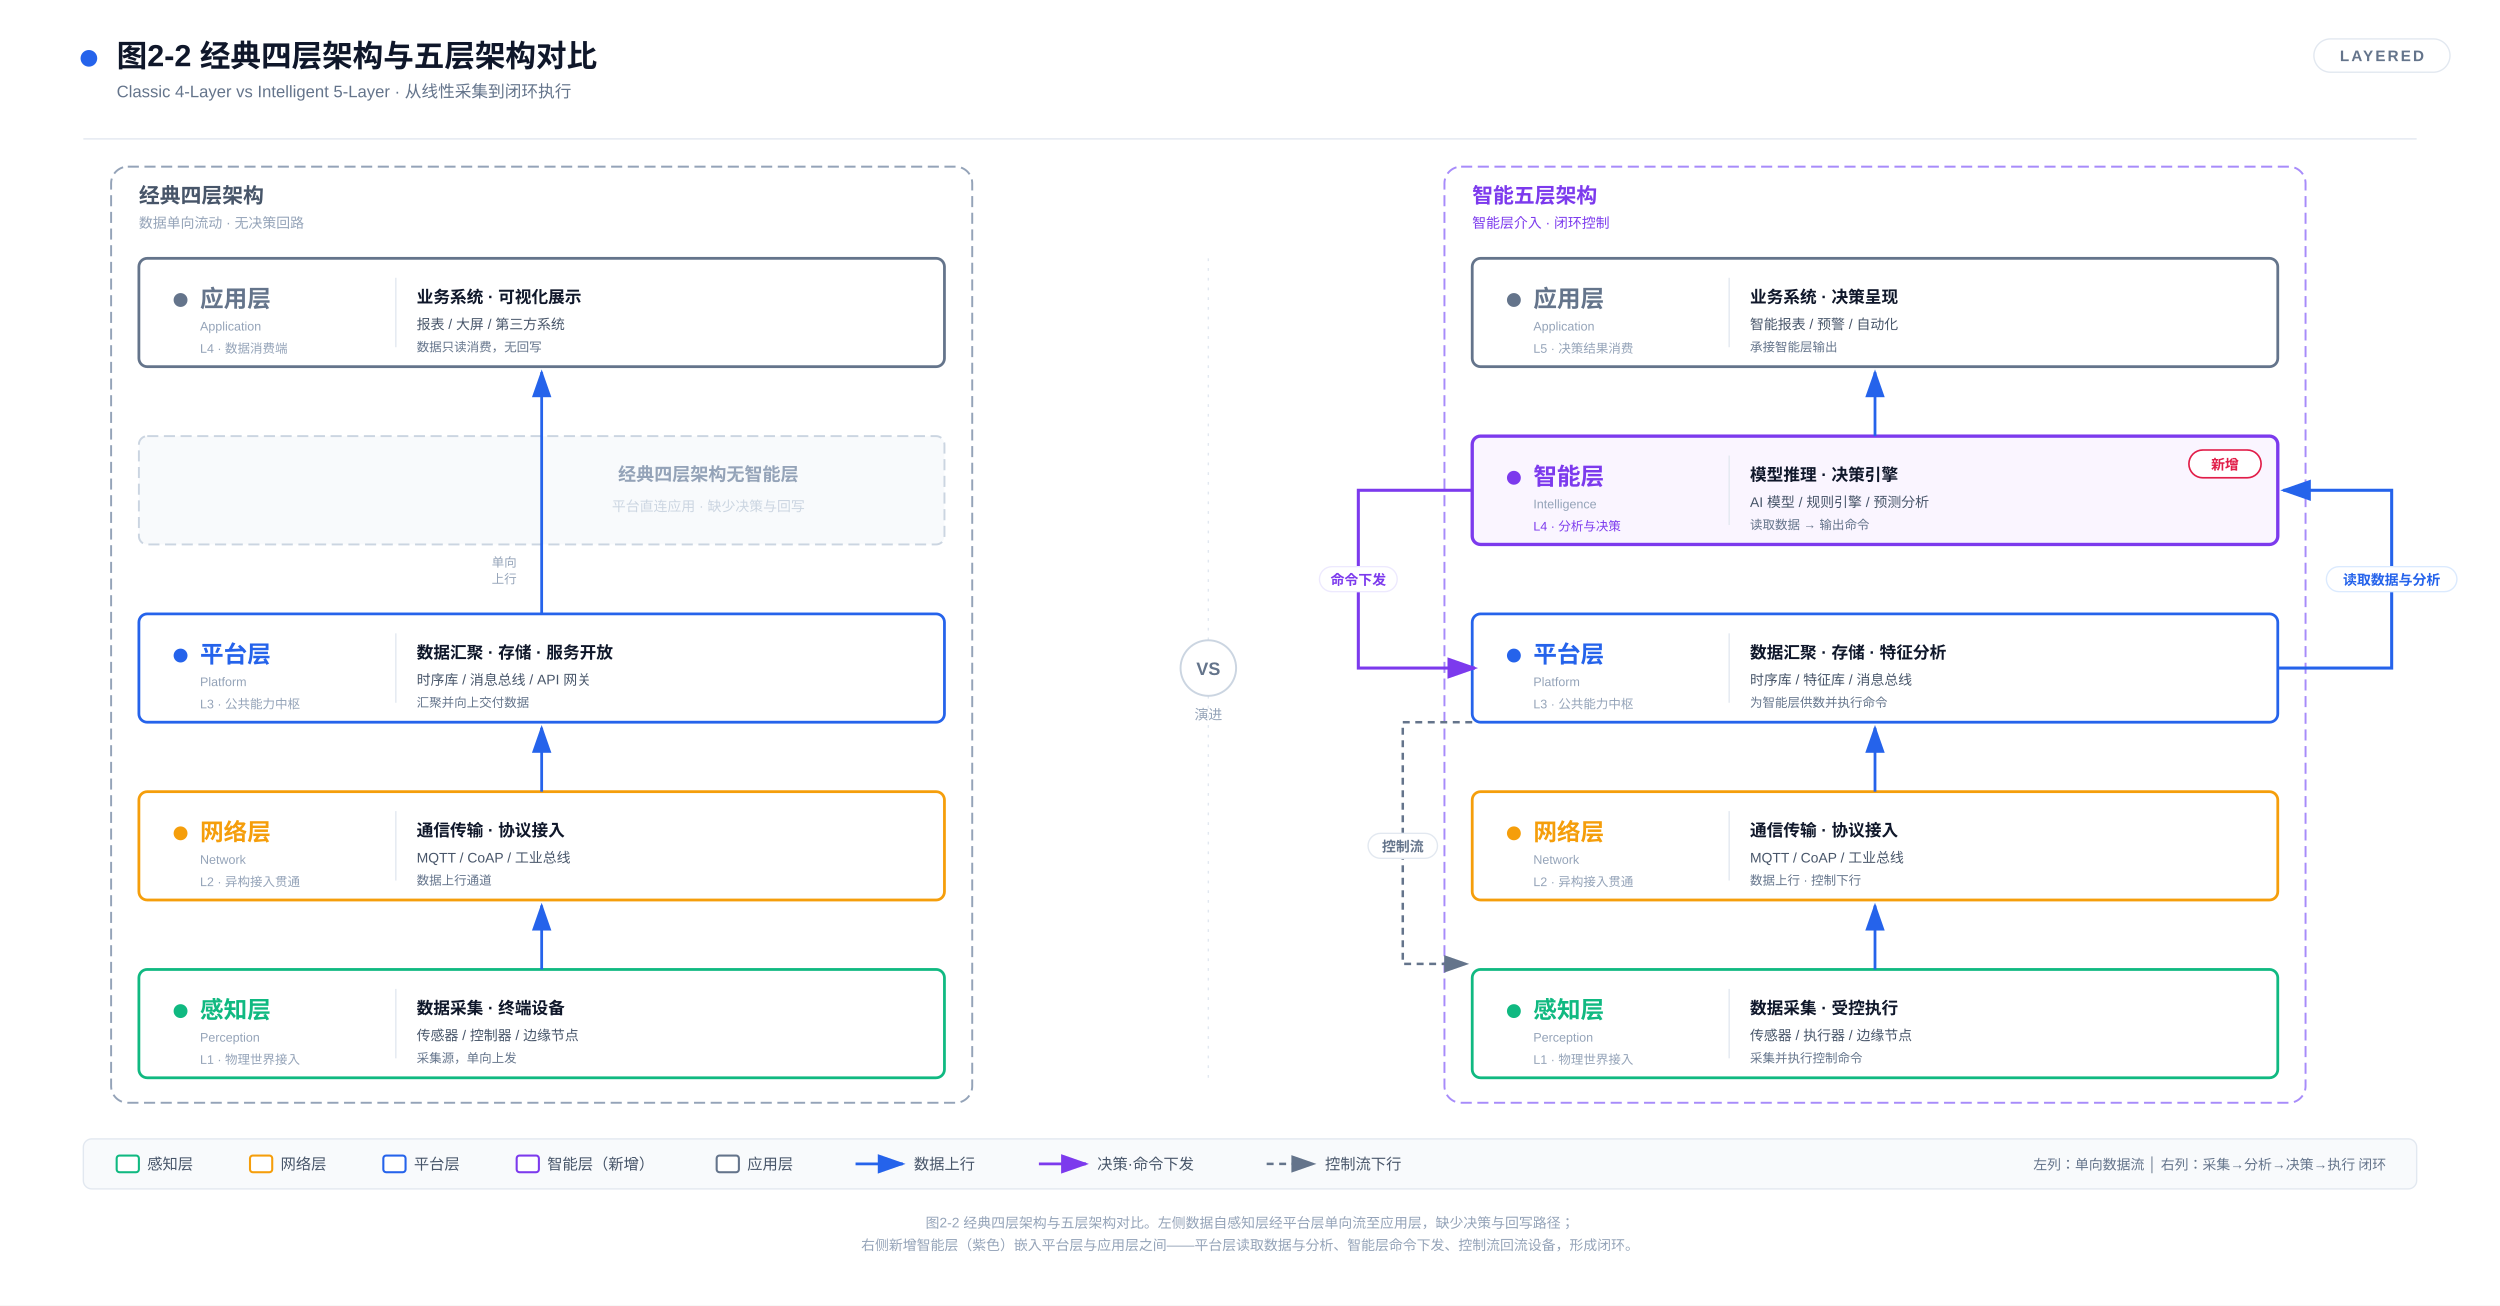
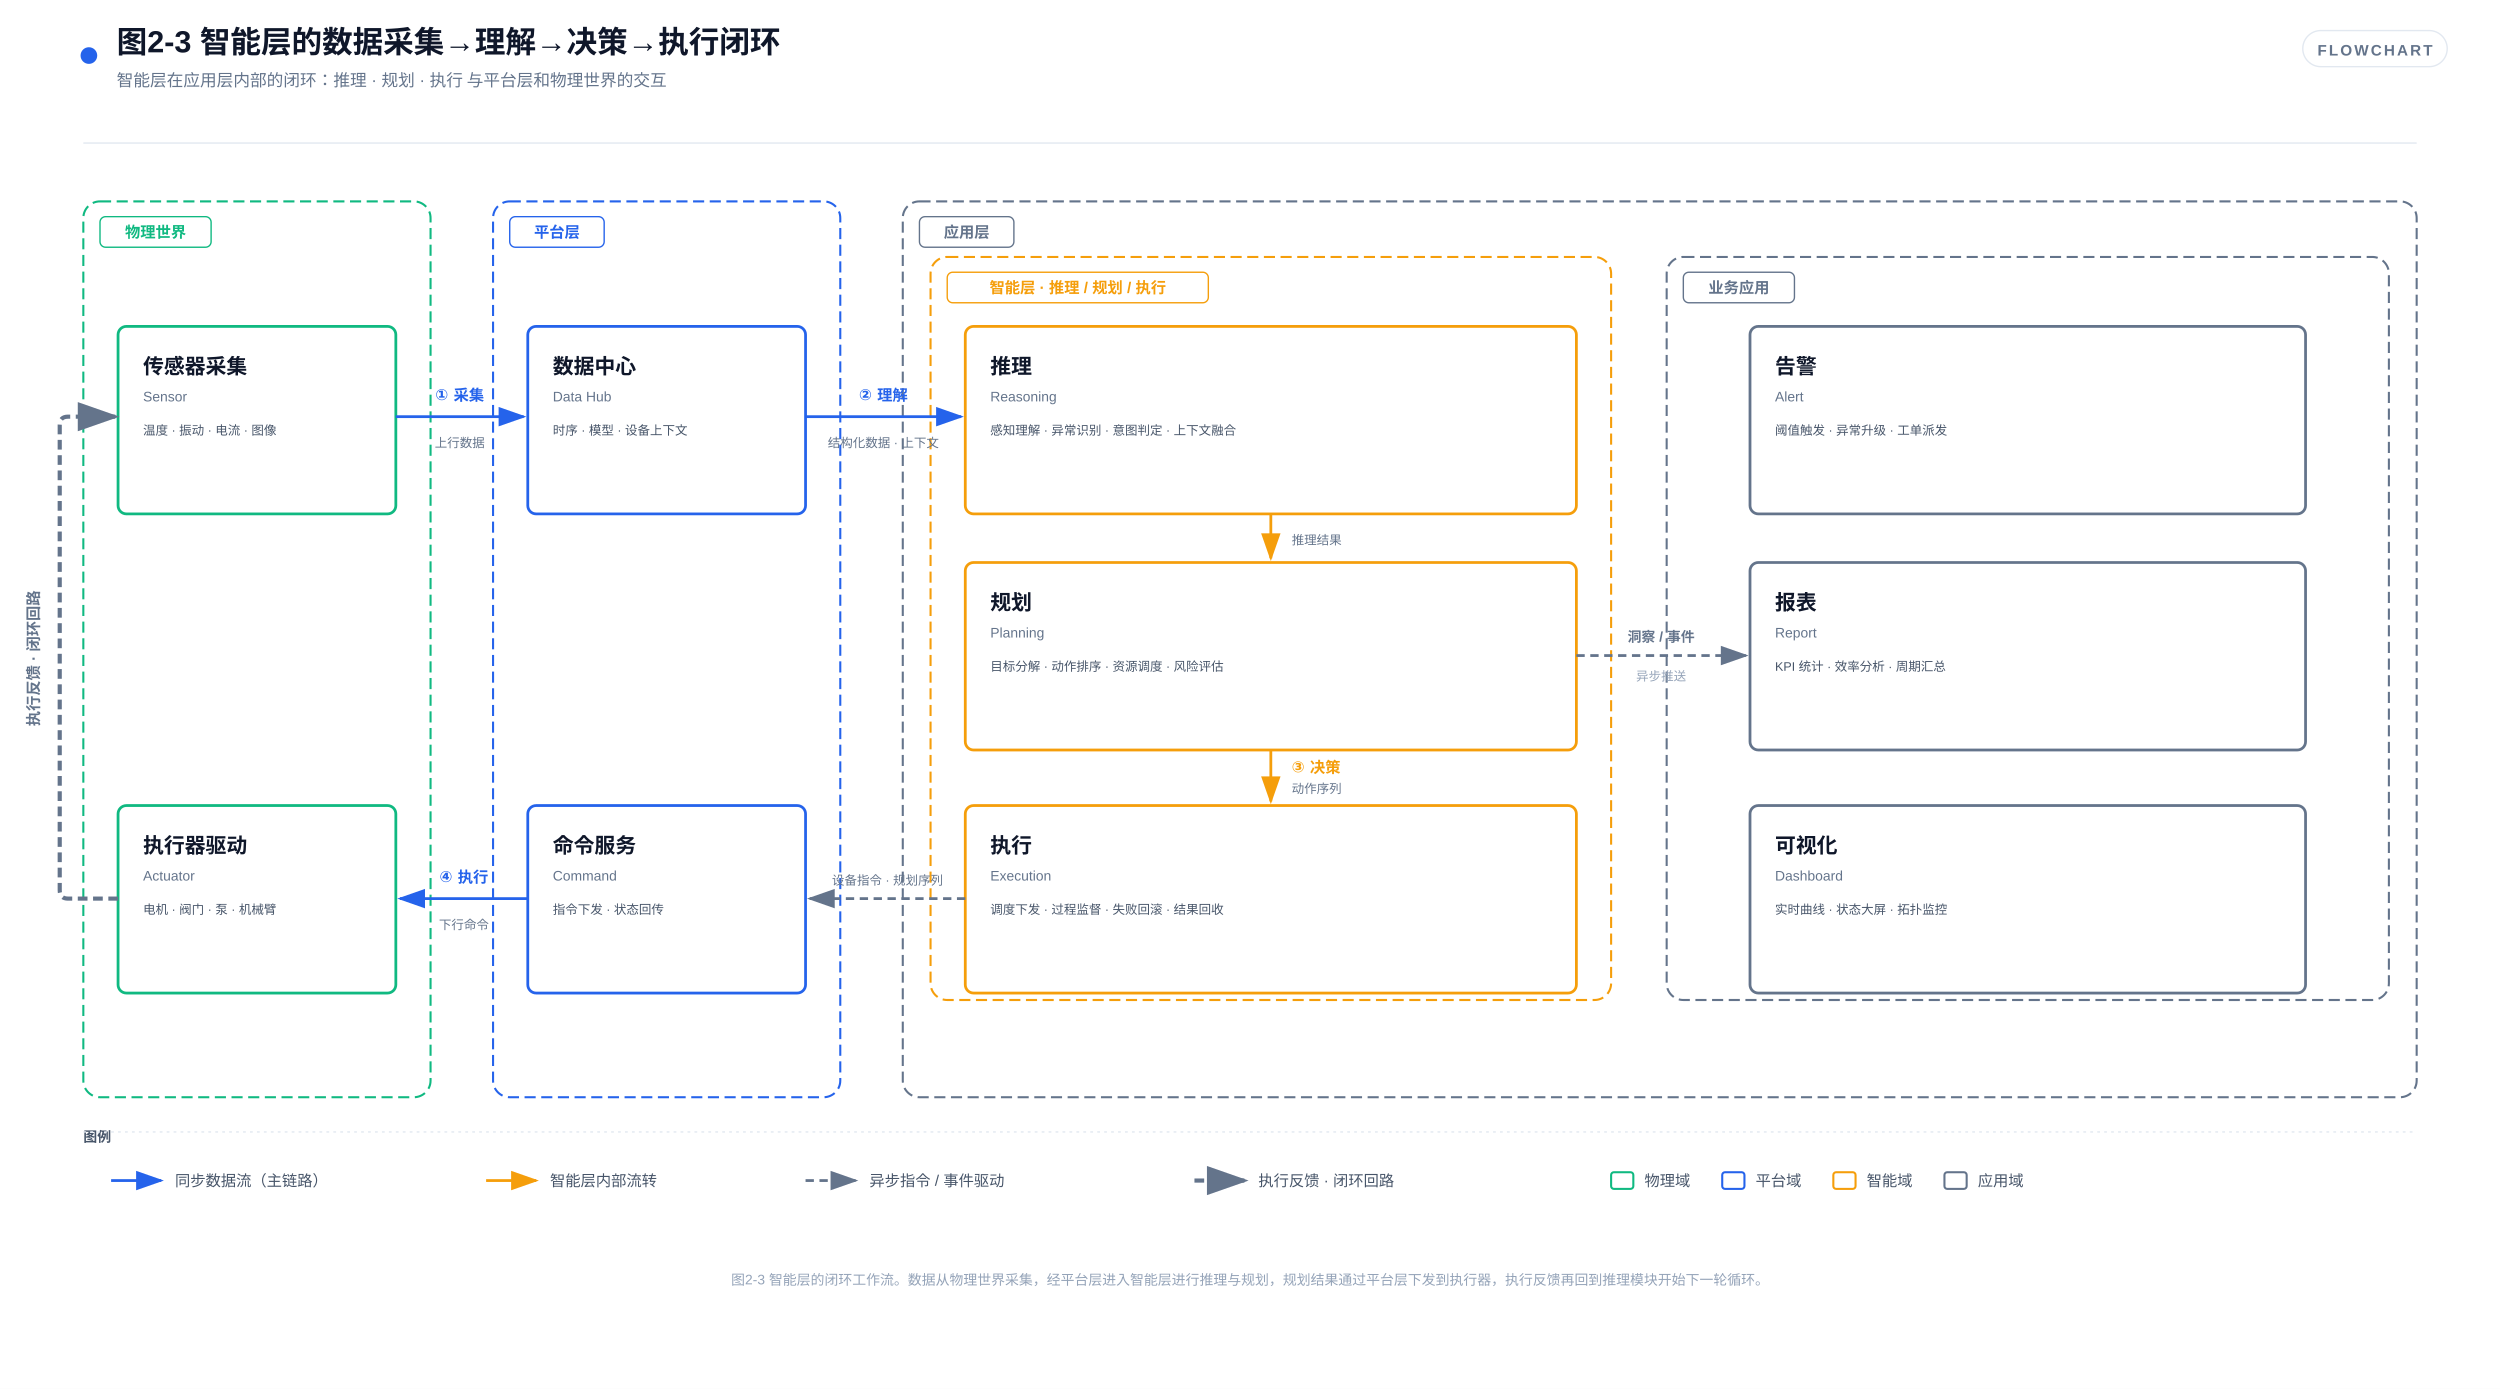
- <svg xmlns="http://www.w3.org/2000/svg" width="1800" height="940" viewBox="0 0 1800 940" data-style="architecture-diagram-wireframe-white" font-family="'JetBrains Mono','PingFang SC','Microsoft YaHei',Arial,sans-serif">
+ <svg xmlns="http://www.w3.org/2000/svg" viewBox="0 0 1800 1000" width="1800" height="1000" data-style="architecture-diagram-wireframe-white" font-family="'JetBrains Mono','PingFang SC','Microsoft YaHei',Arial,sans-serif">
  <defs>
    <marker id="ah-blue" markerWidth="10" markerHeight="7" refX="9" refY="3.5" orient="auto">
      <polygon points="0 0,10 3.5,0 7" fill="#2563EB" />
    </marker>
    <marker id="ah-gray" markerWidth="10" markerHeight="7" refX="9" refY="3.5" orient="auto">
      <polygon points="0 0,10 3.5,0 7" fill="#64748B" />
    </marker>
+     <marker id="ah-orange" markerWidth="10" markerHeight="7" refX="9" refY="3.5" orient="auto">
+       <polygon points="0 0,10 3.5,0 7" fill="#F59E0B" />
+     </marker>
    <marker id="ah-green" markerWidth="10" markerHeight="7" refX="9" refY="3.5" orient="auto">
      <polygon points="0 0,10 3.5,0 7" fill="#10B981" />
    </marker>
-     <marker id="ah-orange" markerWidth="10" markerHeight="7" refX="9" refY="3.5" orient="auto">
-       <polygon points="0 0,10 3.5,0 7" fill="#F59E0B" />
-     </marker>
-     <marker id="ah-purple" markerWidth="10" markerHeight="7" refX="9" refY="3.5" orient="auto">
-       <polygon points="0 0,10 3.5,0 7" fill="#7C3AED" />
-     </marker>
  </defs>
-   <rect x="0" y="0" width="1800" height="940" fill="#FFFFFF" />
+   <rect x="0" y="0" width="1800" height="1000" fill="#FFFFFF" />
  <g id="title">
-     <circle cx="64" cy="42" r="6" fill="#2563EB" />
-     <text x="84" y="48" font-size="22" font-weight="700" fill="#0F172A">图2-2 经典四层架构与五层架构对比</text>
-     <text x="84" y="70" font-size="12" fill="#64748B">Classic 4-Layer vs Intelligent 5-Layer · 从线性采集到闭环执行</text>
-     <rect x="1666" y="28" width="98" height="24" rx="12" fill="#FFFFFF" stroke="#E2E8F0" stroke-width="1" />
-     <text x="1715" y="44" font-size="11" font-weight="600" fill="#64748B" text-anchor="middle" letter-spacing="1.5">LAYERED</text>
-     <line x1="60" y1="100" x2="1740" y2="100" stroke="#E2E8F0" stroke-width="1" />
+     <circle cx="64" cy="40" r="6" fill="#2563EB" />
+     <text x="84" y="38" font-size="22" font-weight="700" fill="#0F172A">图2-3 智能层的数据采集→理解→决策→执行闭环</text>
+     <text x="84" y="62" font-size="12" fill="#64748B">智能层在应用层内部的闭环：推理 · 规划 · 执行 与平台层和物理世界的交互</text>
+     <rect x="1658" y="22" width="104" height="26" rx="13" fill="#FFFFFF" stroke="#E2E8F0" stroke-width="1" />
+     <text x="1710" y="40" font-size="11" font-weight="700" fill="#64748B" text-anchor="middle" letter-spacing="1.5">FLOWCHART</text>
+     <line x1="60" y1="103" x2="1740" y2="103" stroke="#E2E8F0" stroke-width="1" />
  </g>
-   <g id="boundaries">
-     <rect x="80" y="120" width="620" height="674" rx="12" fill="none" stroke="#94A3B8" stroke-width="1.4" stroke-dasharray="8 4" />
-     <text x="100" y="146" font-size="15" font-weight="700" fill="#475569">经典四层架构</text>
-     <text x="100" y="164" font-size="10" fill="#94A3B8">数据单向流动 · 无决策回路</text>
-     <rect x="1040" y="120" width="620" height="674" rx="12" fill="none" stroke="#A78BFA" stroke-width="1.4" stroke-dasharray="8 4" />
-     <text x="1060" y="146" font-size="15" font-weight="700" fill="#7C3AED">智能五层架构</text>
-     <text x="1060" y="164" font-size="10" fill="#7C3AED">智能层介入 · 闭环控制</text>
+   <g id="regions" fill="none" stroke-width="1.5">
+     <rect x="60" y="145" width="250" height="645" rx="12" stroke="#10B981" stroke-dasharray="8 4" />
+     <rect x="355" y="145" width="250" height="645" rx="12" stroke="#2563EB" stroke-dasharray="8 4" />
+     <rect x="650" y="145" width="1090" height="645" rx="12" stroke="#64748B" stroke-dasharray="8 4" />
+     <rect x="670" y="185" width="490" height="535" rx="12" stroke="#F59E0B" stroke-dasharray="8 4" />
+     <rect x="1200" y="185" width="520" height="535" rx="12" stroke="#64748B" stroke-dasharray="8 4" />
  </g>
-   <g id="col-left">
-     <rect x="100" y="186" width="580" height="78" rx="6" fill="#FFFFFF" stroke="#64748B" stroke-width="2" />
-     <circle cx="130" cy="216" r="5" fill="#64748B" />
-     <text x="144" y="221" font-size="17" font-weight="700" fill="#64748B">应用层</text>
-     <text x="144" y="238" font-size="9" fill="#94A3B8">Application</text>
-     <text x="144" y="254" font-size="9" fill="#94A3B8">L4 · 数据消费端</text>
-     <line x1="285" y1="200" x2="285" y2="250" stroke="#E2E8F0" stroke-width="1" />
-     <text x="300" y="218" font-size="12" font-weight="600" fill="#0F172A">业务系统 · 可视化展示</text>
-     <text x="300" y="237" font-size="10" fill="#475569">报表 / 大屏 / 第三方系统</text>
-     <text x="300" y="253" font-size="9" fill="#64748B">数据只读消费，无回写</text>
-     <rect x="100" y="314" width="580" height="78" rx="6" fill="#F8FAFC" stroke="#CBD5E1" stroke-width="1.4" stroke-dasharray="8 4" />
-     <text x="510" y="346" font-size="13" font-weight="600" fill="#94A3B8" text-anchor="middle">经典四层架构无智能层</text>
-     <text x="510" y="368" font-size="10" fill="#CBD5E1" text-anchor="middle">平台直连应用 · 缺少决策与回写</text>
-     <rect x="100" y="442" width="580" height="78" rx="6" fill="#FFFFFF" stroke="#2563EB" stroke-width="2" />
-     <circle cx="130" cy="472" r="5" fill="#2563EB" />
-     <text x="144" y="477" font-size="17" font-weight="700" fill="#2563EB">平台层</text>
-     <text x="144" y="494" font-size="9" fill="#94A3B8">Platform</text>
-     <text x="144" y="510" font-size="9" fill="#94A3B8">L3 · 公共能力中枢</text>
-     <line x1="285" y1="456" x2="285" y2="506" stroke="#E2E8F0" stroke-width="1" />
-     <text x="300" y="474" font-size="12" font-weight="600" fill="#0F172A">数据汇聚 · 存储 · 服务开放</text>
-     <text x="300" y="493" font-size="10" fill="#475569">时序库 / 消息总线 / API 网关</text>
-     <text x="300" y="509" font-size="9" fill="#64748B">汇聚并向上交付数据</text>
-     <rect x="100" y="570" width="580" height="78" rx="6" fill="#FFFFFF" stroke="#F59E0B" stroke-width="2" />
-     <circle cx="130" cy="600" r="5" fill="#F59E0B" />
-     <text x="144" y="605" font-size="17" font-weight="700" fill="#F59E0B">网络层</text>
-     <text x="144" y="622" font-size="9" fill="#94A3B8">Network</text>
-     <text x="144" y="638" font-size="9" fill="#94A3B8">L2 · 异构接入贯通</text>
-     <line x1="285" y1="584" x2="285" y2="634" stroke="#E2E8F0" stroke-width="1" />
-     <text x="300" y="602" font-size="12" font-weight="600" fill="#0F172A">通信传输 · 协议接入</text>
-     <text x="300" y="621" font-size="10" fill="#475569">MQTT / CoAP / 工业总线</text>
-     <text x="300" y="637" font-size="9" fill="#64748B">数据上行通道</text>
-     <rect x="100" y="698" width="580" height="78" rx="6" fill="#FFFFFF" stroke="#10B981" stroke-width="2" />
-     <circle cx="130" cy="728" r="5" fill="#10B981" />
-     <text x="144" y="733" font-size="17" font-weight="700" fill="#10B981">感知层</text>
-     <text x="144" y="750" font-size="9" fill="#94A3B8">Perception</text>
-     <text x="144" y="766" font-size="9" fill="#94A3B8">L1 · 物理世界接入</text>
-     <line x1="285" y1="712" x2="285" y2="762" stroke="#E2E8F0" stroke-width="1" />
-     <text x="300" y="730" font-size="12" font-weight="600" fill="#0F172A">数据采集 · 终端设备</text>
-     <text x="300" y="749" font-size="10" fill="#475569">传感器 / 控制器 / 边缘节点</text>
-     <text x="300" y="765" font-size="9" fill="#64748B">采集源，单向上发</text>
+   <g id="region-labels" font-size="11" font-weight="700">
+     <rect x="72" y="156" width="80" height="22" rx="4" fill="#FFFFFF" stroke="#10B981" stroke-width="1" />
+     <text x="112" y="171" fill="#10B981" text-anchor="middle">物理世界</text>
+     <rect x="367" y="156" width="68" height="22" rx="4" fill="#FFFFFF" stroke="#2563EB" stroke-width="1" />
+     <text x="401" y="171" fill="#2563EB" text-anchor="middle">平台层</text>
+     <rect x="662" y="156" width="68" height="22" rx="4" fill="#FFFFFF" stroke="#64748B" stroke-width="1" />
+     <text x="696" y="171" fill="#64748B" text-anchor="middle">应用层</text>
+     <rect x="682" y="196" width="188" height="22" rx="4" fill="#FFFFFF" stroke="#F59E0B" stroke-width="1" />
+     <text x="776" y="211" fill="#F59E0B" text-anchor="middle">智能层 · 推理 / 规划 / 执行</text>
+     <rect x="1212" y="196" width="80" height="22" rx="4" fill="#FFFFFF" stroke="#64748B" stroke-width="1" />
+     <text x="1252" y="211" fill="#64748B" text-anchor="middle">业务应用</text>
  </g>
-   <g id="col-right">
-     <rect x="1060" y="186" width="580" height="78" rx="6" fill="#FFFFFF" stroke="#64748B" stroke-width="2" />
-     <circle cx="1090" cy="216" r="5" fill="#64748B" />
-     <text x="1104" y="221" font-size="17" font-weight="700" fill="#64748B">应用层</text>
-     <text x="1104" y="238" font-size="9" fill="#94A3B8">Application</text>
-     <text x="1104" y="254" font-size="9" fill="#94A3B8">L5 · 决策结果消费</text>
-     <line x1="1245" y1="200" x2="1245" y2="250" stroke="#E2E8F0" stroke-width="1" />
-     <text x="1260" y="218" font-size="12" font-weight="600" fill="#0F172A">业务系统 · 决策呈现</text>
-     <text x="1260" y="237" font-size="10" fill="#475569">智能报表 / 预警 / 自动化</text>
-     <text x="1260" y="253" font-size="9" fill="#64748B">承接智能层输出</text>
-     <rect x="1060" y="314" width="580" height="78" rx="6" fill="#FAF5FF" stroke="#7C3AED" stroke-width="2.4" />
-     <circle cx="1090" cy="344" r="5" fill="#7C3AED" />
-     <text x="1104" y="349" font-size="17" font-weight="700" fill="#7C3AED">智能层</text>
-     <text x="1104" y="366" font-size="9" fill="#94A3B8">Intelligence</text>
-     <text x="1104" y="382" font-size="9" fill="#7C3AED">L4 · 分析与决策</text>
-     <line x1="1245" y1="328" x2="1245" y2="378" stroke="#E2E8F0" stroke-width="1" />
-     <text x="1260" y="346" font-size="12" font-weight="600" fill="#0F172A">模型推理 · 决策引擎</text>
-     <text x="1260" y="365" font-size="10" fill="#475569">AI 模型 / 规则引擎 / 预测分析</text>
-     <text x="1260" y="381" font-size="9" fill="#64748B">读取数据 → 输出命令</text>
-     <rect x="1576" y="324" width="52" height="20" rx="10" fill="#FFFFFF" stroke="#E11D48" stroke-width="1.2" />
-     <text x="1602" y="338" font-size="10" font-weight="700" fill="#E11D48" text-anchor="middle">新增</text>
-     <rect x="1060" y="442" width="580" height="78" rx="6" fill="#FFFFFF" stroke="#2563EB" stroke-width="2" />
-     <circle cx="1090" cy="472" r="5" fill="#2563EB" />
-     <text x="1104" y="477" font-size="17" font-weight="700" fill="#2563EB">平台层</text>
-     <text x="1104" y="494" font-size="9" fill="#94A3B8">Platform</text>
-     <text x="1104" y="510" font-size="9" fill="#94A3B8">L3 · 公共能力中枢</text>
-     <line x1="1245" y1="456" x2="1245" y2="506" stroke="#E2E8F0" stroke-width="1" />
-     <text x="1260" y="474" font-size="12" font-weight="600" fill="#0F172A">数据汇聚 · 存储 · 特征分析</text>
-     <text x="1260" y="493" font-size="10" fill="#475569">时序库 / 特征库 / 消息总线</text>
-     <text x="1260" y="509" font-size="9" fill="#64748B">为智能层供数并执行命令</text>
-     <rect x="1060" y="570" width="580" height="78" rx="6" fill="#FFFFFF" stroke="#F59E0B" stroke-width="2" />
-     <circle cx="1090" cy="600" r="5" fill="#F59E0B" />
-     <text x="1104" y="605" font-size="17" font-weight="700" fill="#F59E0B">网络层</text>
-     <text x="1104" y="622" font-size="9" fill="#94A3B8">Network</text>
-     <text x="1104" y="638" font-size="9" fill="#94A3B8">L2 · 异构接入贯通</text>
-     <line x1="1245" y1="584" x2="1245" y2="634" stroke="#E2E8F0" stroke-width="1" />
-     <text x="1260" y="602" font-size="12" font-weight="600" fill="#0F172A">通信传输 · 协议接入</text>
-     <text x="1260" y="621" font-size="10" fill="#475569">MQTT / CoAP / 工业总线</text>
-     <text x="1260" y="637" font-size="9" fill="#64748B">数据上行 · 控制下行</text>
-     <rect x="1060" y="698" width="580" height="78" rx="6" fill="#FFFFFF" stroke="#10B981" stroke-width="2" />
-     <circle cx="1090" cy="728" r="5" fill="#10B981" />
-     <text x="1104" y="733" font-size="17" font-weight="700" fill="#10B981">感知层</text>
-     <text x="1104" y="750" font-size="9" fill="#94A3B8">Perception</text>
-     <text x="1104" y="766" font-size="9" fill="#94A3B8">L1 · 物理世界接入</text>
-     <line x1="1245" y1="712" x2="1245" y2="762" stroke="#E2E8F0" stroke-width="1" />
-     <text x="1260" y="730" font-size="12" font-weight="600" fill="#0F172A">数据采集 · 受控执行</text>
-     <text x="1260" y="749" font-size="10" fill="#475569">传感器 / 执行器 / 边缘节点</text>
-     <text x="1260" y="765" font-size="9" fill="#64748B">采集并执行控制命令</text>
+   <g id="cards">
+     <g>
+       <rect x="85" y="235" width="200" height="135" rx="6" fill="#FFFFFF" stroke="#10B981" stroke-width="2" />
+       <text x="103" y="269" font-size="15" font-weight="700" fill="#0F172A">传感器采集</text>
+       <text x="103" y="289" font-size="10" fill="#64748B">Sensor</text>
+       <text x="103" y="313" font-size="9" fill="#475569">温度 · 振动 · 电流 · 图像</text>
+     </g>
+     <g>
+       <rect x="85" y="580" width="200" height="135" rx="6" fill="#FFFFFF" stroke="#10B981" stroke-width="2" />
+       <text x="103" y="614" font-size="15" font-weight="700" fill="#0F172A">执行器驱动</text>
+       <text x="103" y="634" font-size="10" fill="#64748B">Actuator</text>
+       <text x="103" y="658" font-size="9" fill="#475569">电机 · 阀门 · 泵 · 机械臂</text>
+     </g>
+     <g>
+       <rect x="380" y="235" width="200" height="135" rx="6" fill="#FFFFFF" stroke="#2563EB" stroke-width="2" />
+       <text x="398" y="269" font-size="15" font-weight="700" fill="#0F172A">数据中心</text>
+       <text x="398" y="289" font-size="10" fill="#64748B">Data Hub</text>
+       <text x="398" y="313" font-size="9" fill="#475569">时序 · 模型 · 设备上下文</text>
+     </g>
+     <g>
+       <rect x="380" y="580" width="200" height="135" rx="6" fill="#FFFFFF" stroke="#2563EB" stroke-width="2" />
+       <text x="398" y="614" font-size="15" font-weight="700" fill="#0F172A">命令服务</text>
+       <text x="398" y="634" font-size="10" fill="#64748B">Command</text>
+       <text x="398" y="658" font-size="9" fill="#475569">指令下发 · 状态回传</text>
+     </g>
+     <g>
+       <rect x="695" y="235" width="440" height="135" rx="6" fill="#FFFFFF" stroke="#F59E0B" stroke-width="2" />
+       <text x="713" y="269" font-size="15" font-weight="700" fill="#0F172A">推理</text>
+       <text x="713" y="289" font-size="10" fill="#64748B">Reasoning</text>
+       <text x="713" y="313" font-size="9" fill="#475569">感知理解 · 异常识别 · 意图判定 · 上下文融合</text>
+     </g>
+     <g>
+       <rect x="695" y="405" width="440" height="135" rx="6" fill="#FFFFFF" stroke="#F59E0B" stroke-width="2" />
+       <text x="713" y="439" font-size="15" font-weight="700" fill="#0F172A">规划</text>
+       <text x="713" y="459" font-size="10" fill="#64748B">Planning</text>
+       <text x="713" y="483" font-size="9" fill="#475569">目标分解 · 动作排序 · 资源调度 · 风险评估</text>
+     </g>
+     <g>
+       <rect x="695" y="580" width="440" height="135" rx="6" fill="#FFFFFF" stroke="#F59E0B" stroke-width="2" />
+       <text x="713" y="614" font-size="15" font-weight="700" fill="#0F172A">执行</text>
+       <text x="713" y="634" font-size="10" fill="#64748B">Execution</text>
+       <text x="713" y="658" font-size="9" fill="#475569">调度下发 · 过程监督 · 失败回滚 · 结果回收</text>
+     </g>
+     <g>
+       <rect x="1260" y="235" width="400" height="135" rx="6" fill="#FFFFFF" stroke="#64748B" stroke-width="2" />
+       <text x="1278" y="269" font-size="15" font-weight="700" fill="#0F172A">告警</text>
+       <text x="1278" y="289" font-size="10" fill="#64748B">Alert</text>
+       <text x="1278" y="313" font-size="9" fill="#475569">阈值触发 · 异常升级 · 工单派发</text>
+     </g>
+     <g>
+       <rect x="1260" y="405" width="400" height="135" rx="6" fill="#FFFFFF" stroke="#64748B" stroke-width="2" />
+       <text x="1278" y="439" font-size="15" font-weight="700" fill="#0F172A">报表</text>
+       <text x="1278" y="459" font-size="10" fill="#64748B">Report</text>
+       <text x="1278" y="483" font-size="9" fill="#475569">KPI 统计 · 效率分析 · 周期汇总</text>
+     </g>
+     <g>
+       <rect x="1260" y="580" width="400" height="135" rx="6" fill="#FFFFFF" stroke="#64748B" stroke-width="2" />
+       <text x="1278" y="614" font-size="15" font-weight="700" fill="#0F172A">可视化</text>
+       <text x="1278" y="634" font-size="10" fill="#64748B">Dashboard</text>
+       <text x="1278" y="658" font-size="9" fill="#475569">实时曲线 · 状态大屏 · 拓扑监控</text>
+     </g>
  </g>
-   <g id="arrows-left">
-     <line x1="390" y1="698" x2="390" y2="652" stroke="#2563EB" stroke-width="2" marker-end="url(#ah-blue)" />
-     <line x1="390" y1="570" x2="390" y2="524" stroke="#2563EB" stroke-width="2" marker-end="url(#ah-blue)" />
-     <line x1="390" y1="442" x2="390" y2="268" stroke="#2563EB" stroke-width="2" marker-end="url(#ah-blue)" />
-     <text x="372" y="408" font-size="9" fill="#94A3B8" text-anchor="end">单向</text>
-     <text x="372" y="420" font-size="9" fill="#94A3B8" text-anchor="end">上行</text>
+   <g id="arrows">
+     <line x1="285" y1="300" x2="377" y2="300" stroke="#2563EB" stroke-width="2" marker-end="url(#ah-blue)" />
+     <line x1="580" y1="300" x2="692" y2="300" stroke="#2563EB" stroke-width="2" marker-end="url(#ah-blue)" />
+     <line x1="915" y1="370" x2="915" y2="402" stroke="#F59E0B" stroke-width="2" marker-end="url(#ah-orange)" />
+     <line x1="915" y1="540" x2="915" y2="577" stroke="#F59E0B" stroke-width="2" marker-end="url(#ah-orange)" />
+     <line x1="695" y1="647" x2="583" y2="647" stroke="#64748B" stroke-width="2" stroke-dasharray="6 4" marker-end="url(#ah-gray)" />
+     <line x1="380" y1="647" x2="288" y2="647" stroke="#2563EB" stroke-width="2" marker-end="url(#ah-blue)" />
+     <path d="M85,647 L49,647 Q43,647 43,641 L43,306 Q43,300 49,300 L83,300" fill="none" stroke="#64748B" stroke-width="3" stroke-dasharray="7 4" marker-end="url(#ah-gray)" />
+     <line x1="1135" y1="472" x2="1257" y2="472" stroke="#64748B" stroke-width="2" stroke-dasharray="6 4" marker-end="url(#ah-gray)" />
  </g>
-   <g id="arrows-right">
-     <line x1="1350" y1="698" x2="1350" y2="652" stroke="#2563EB" stroke-width="2" marker-end="url(#ah-blue)" />
-     <line x1="1350" y1="570" x2="1350" y2="524" stroke="#2563EB" stroke-width="2" marker-end="url(#ah-blue)" />
-     <line x1="1350" y1="314" x2="1350" y2="268" stroke="#2563EB" stroke-width="2" marker-end="url(#ah-blue)" />
-     <path d="M 1640 481 L 1722 481 L 1722 353 L 1644 353" fill="none" stroke="#2563EB" stroke-width="2.2" marker-end="url(#ah-blue)" />
-     <path d="M 1060 353 L 978 353 L 978 481 L 1062 481" fill="none" stroke="#7C3AED" stroke-width="2.2" marker-end="url(#ah-purple)" />
-     <rect x="1675" y="408" width="94" height="18" rx="9" fill="#FFFFFF" stroke="#DBEAFE" stroke-width="1" />
-     <text x="1722" y="421" font-size="10" font-weight="600" fill="#2563EB" text-anchor="middle">读取数据与分析</text>
-     <rect x="950" y="408" width="56" height="18" rx="9" fill="#FFFFFF" stroke="#EDE9FE" stroke-width="1" />
-     <text x="978" y="421" font-size="10" font-weight="600" fill="#7C3AED" text-anchor="middle">命令下发</text>
-     <path d="M 1060 520 L 1010 520 L 1010 694 L 1056 694" fill="none" stroke="#64748B" stroke-width="1.8" stroke-dasharray="5 4" marker-end="url(#ah-gray)" />
-     <rect x="985" y="600" width="50" height="18" rx="9" fill="#FFFFFF" stroke="#E2E8F0" stroke-width="1" />
-     <text x="1010" y="613" font-size="10" font-weight="600" fill="#64748B" text-anchor="middle">控制流</text>
-   </g>
-   <g id="center-marker">
-     <line x1="870" y1="186" x2="870" y2="776" stroke="#E2E8F0" stroke-width="1" stroke-dasharray="2 5" />
-     <circle cx="870" cy="481" r="20" fill="#FFFFFF" stroke="#CBD5E1" stroke-width="1.4" />
-     <text x="870" y="486" font-size="13" font-weight="700" fill="#64748B" text-anchor="middle">VS</text>
-     <text x="870" y="518" font-size="10" fill="#94A3B8" text-anchor="middle">演进</text>
+   <g id="arrow-labels">
+     <text x="331" y="288" font-size="11" font-weight="700" fill="#2563EB" text-anchor="middle">① 采集</text>
+     <text x="331" y="322" font-size="9" fill="#64748B" text-anchor="middle">上行数据</text>
+     <text x="636" y="288" font-size="11" font-weight="700" fill="#2563EB" text-anchor="middle">② 理解</text>
+     <text x="636" y="322" font-size="9" fill="#64748B" text-anchor="middle">结构化数据 · 上下文</text>
+     <text x="930" y="392" font-size="9" fill="#64748B" text-anchor="start">推理结果</text>
+     <text x="930" y="556" font-size="11" font-weight="700" fill="#F59E0B" text-anchor="start">③ 决策</text>
+     <text x="930" y="571" font-size="9" fill="#64748B" text-anchor="start">动作序列</text>
+     <text x="639" y="637" font-size="9" fill="#64748B" text-anchor="middle">设备指令 · 规划序列</text>
+     <text x="334" y="635" font-size="11" font-weight="700" fill="#2563EB" text-anchor="middle">④ 执行</text>
+     <text x="334" y="669" font-size="9" fill="#64748B" text-anchor="middle">下行命令</text>
+     <text x="28" y="474" font-size="11" font-weight="700" fill="#64748B" text-anchor="middle" transform="rotate(-90,28,474)">执行反馈 · 闭环回路</text>
+     <text x="1196" y="462" font-size="10" font-weight="700" fill="#64748B" text-anchor="middle">洞察 / 事件</text>
+     <text x="1196" y="490" font-size="9" fill="#94A3B8" text-anchor="middle">异步推送</text>
  </g>
  <g id="legend">
-     <rect x="60" y="820" width="1680" height="36" rx="6" fill="#F8FAFC" stroke="#E2E8F0" stroke-width="1" />
-     <rect x="84" y="832" width="16" height="12" rx="2" fill="#FFFFFF" stroke="#10B981" stroke-width="1.5" />
-     <text x="106" y="842" font-size="11" fill="#475569">感知层</text>
-     <rect x="180" y="832" width="16" height="12" rx="2" fill="#FFFFFF" stroke="#F59E0B" stroke-width="1.5" />
-     <text x="202" y="842" font-size="11" fill="#475569">网络层</text>
-     <rect x="276" y="832" width="16" height="12" rx="2" fill="#FFFFFF" stroke="#2563EB" stroke-width="1.5" />
-     <text x="298" y="842" font-size="11" fill="#475569">平台层</text>
-     <rect x="372" y="832" width="16" height="12" rx="2" fill="#FFFFFF" stroke="#7C3AED" stroke-width="1.5" />
-     <text x="394" y="842" font-size="11" fill="#475569">智能层（新增）</text>
-     <rect x="516" y="832" width="16" height="12" rx="2" fill="#FFFFFF" stroke="#64748B" stroke-width="1.5" />
-     <text x="538" y="842" font-size="11" fill="#475569">应用层</text>
-     <line x1="616" y1="838" x2="650" y2="838" stroke="#2563EB" stroke-width="2" marker-end="url(#ah-blue)" />
-     <text x="658" y="842" font-size="11" fill="#475569">数据上行</text>
-     <line x1="748" y1="838" x2="782" y2="838" stroke="#7C3AED" stroke-width="2" marker-end="url(#ah-purple)" />
-     <text x="790" y="842" font-size="11" fill="#475569">决策·命令下发</text>
-     <line x1="912" y1="838" x2="946" y2="838" stroke="#64748B" stroke-width="1.8" stroke-dasharray="5 4" marker-end="url(#ah-gray)" />
-     <text x="954" y="842" font-size="11" fill="#475569">控制流下行</text>
-     <text x="1718" y="842" font-size="10" fill="#64748B" text-anchor="end">左列：单向数据流  │  右列：采集→分析→决策→执行 闭环</text>
+     <text x="60" y="822" font-size="10" font-weight="700" fill="#475569">图例</text>
+     <line x1="60" y1="815" x2="1740" y2="815" stroke="#E2E8F0" stroke-width="1" stroke-dasharray="2 3" />
+     <line x1="80" y1="850" x2="116" y2="850" stroke="#2563EB" stroke-width="2" marker-end="url(#ah-blue)" />
+     <text x="126" y="854" font-size="11" fill="#475569">同步数据流（主链路）</text>
+     <line x1="350" y1="850" x2="386" y2="850" stroke="#F59E0B" stroke-width="2" marker-end="url(#ah-orange)" />
+     <text x="396" y="854" font-size="11" fill="#475569">智能层内部流转</text>
+     <line x1="580" y1="850" x2="616" y2="850" stroke="#64748B" stroke-width="2" stroke-dasharray="6 4" marker-end="url(#ah-gray)" />
+     <text x="626" y="854" font-size="11" fill="#475569">异步指令 / 事件驱动</text>
+     <line x1="860" y1="850" x2="896" y2="850" stroke="#64748B" stroke-width="3" stroke-dasharray="7 4" marker-end="url(#ah-gray)" />
+     <text x="906" y="854" font-size="11" fill="#475569">执行反馈 · 闭环回路</text>
+     <rect x="1160" y="844" width="16" height="12" rx="2" fill="#FFFFFF" stroke="#10B981" stroke-width="1.5" />
+     <text x="1184" y="854" font-size="11" fill="#475569">物理域</text>
+     <rect x="1240" y="844" width="16" height="12" rx="2" fill="#FFFFFF" stroke="#2563EB" stroke-width="1.5" />
+     <text x="1264" y="854" font-size="11" fill="#475569">平台域</text>
+     <rect x="1320" y="844" width="16" height="12" rx="2" fill="#FFFFFF" stroke="#F59E0B" stroke-width="1.5" />
+     <text x="1344" y="854" font-size="11" fill="#475569">智能域</text>
+     <rect x="1400" y="844" width="16" height="12" rx="2" fill="#FFFFFF" stroke="#64748B" stroke-width="1.5" />
+     <text x="1424" y="854" font-size="11" fill="#475569">应用域</text>
  </g>
-   <g id="caption">
-     <text x="900" y="884" font-size="10" fill="#94A3B8" text-anchor="middle">图2-2 经典四层架构与五层架构对比。左侧数据自感知层经平台层单向流至应用层，缺少决策与回写路径；</text>
-     <text x="900" y="900" font-size="10" fill="#94A3B8" text-anchor="middle">右侧新增智能层（紫色）嵌入平台层与应用层之间——平台层读取数据与分析、智能层命令下发、控制流回流设备，形成闭环。</text>
-   </g>
+   <text x="900" y="925" font-size="10" fill="#94A3B8" text-anchor="middle">图2-3 智能层的闭环工作流。数据从物理世界采集，经平台层进入智能层进行推理与规划，规划结果通过平台层下发到执行器，执行反馈再回到推理模块开始下一轮循环。</text>
</svg>
